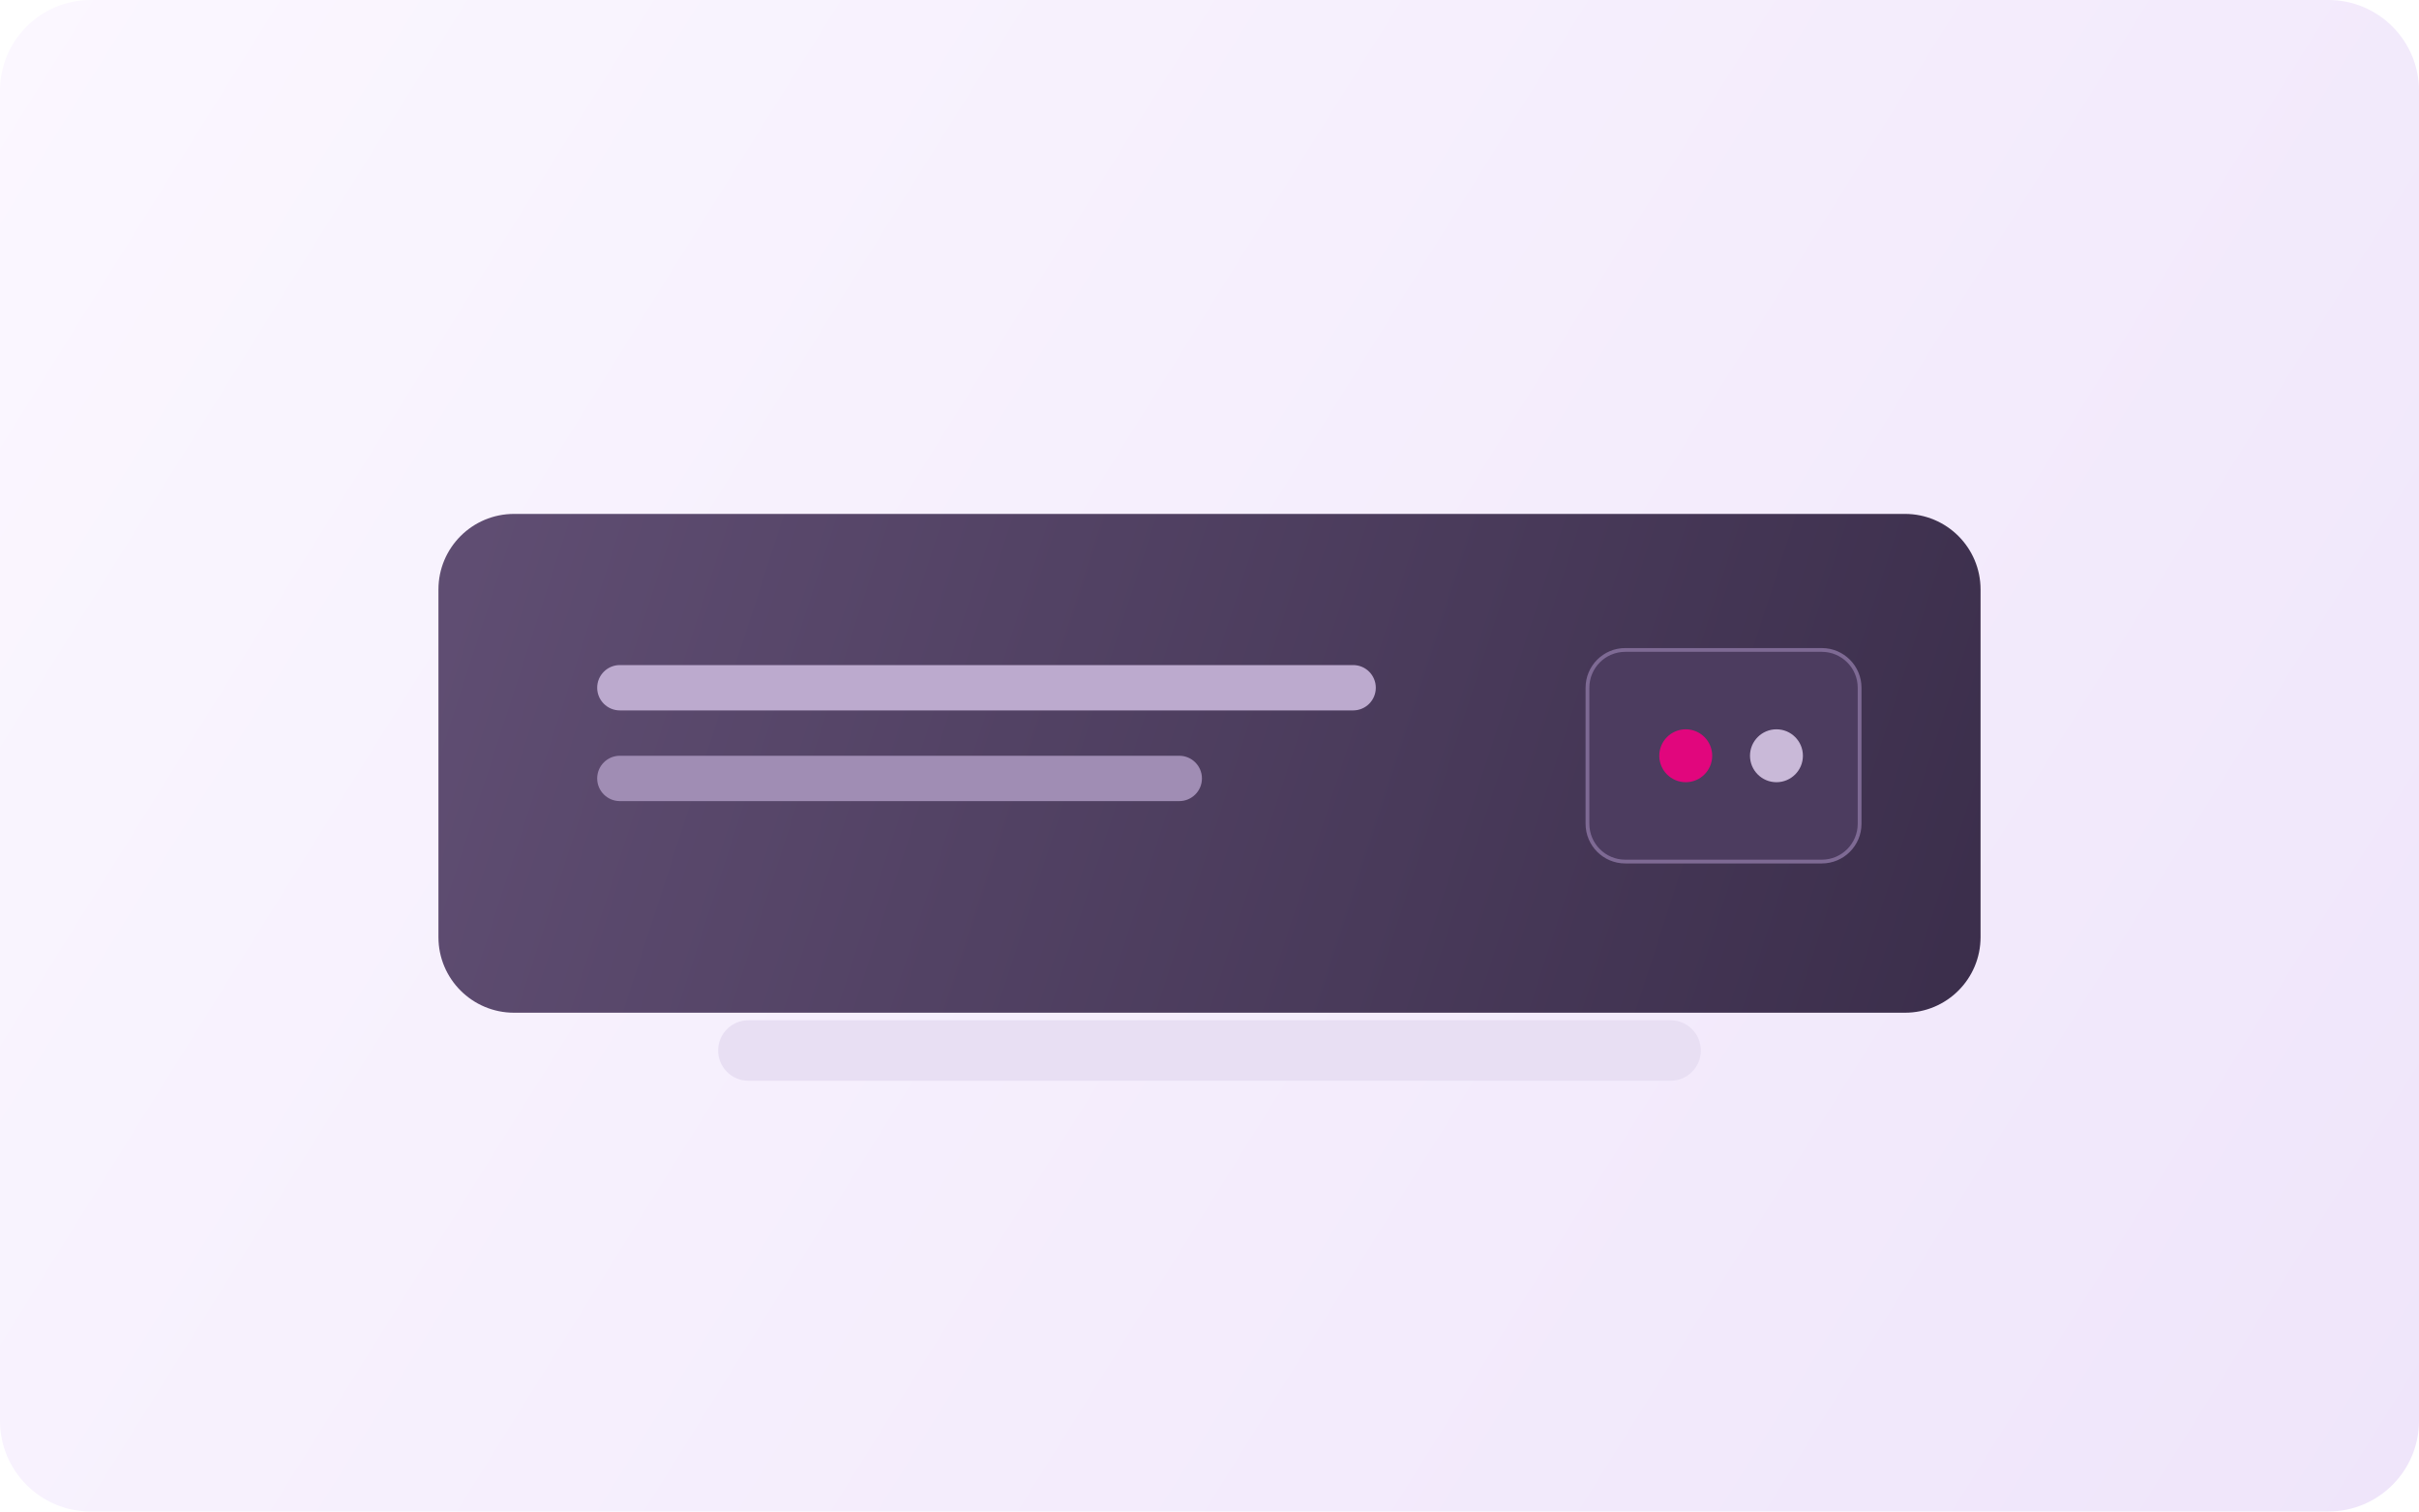
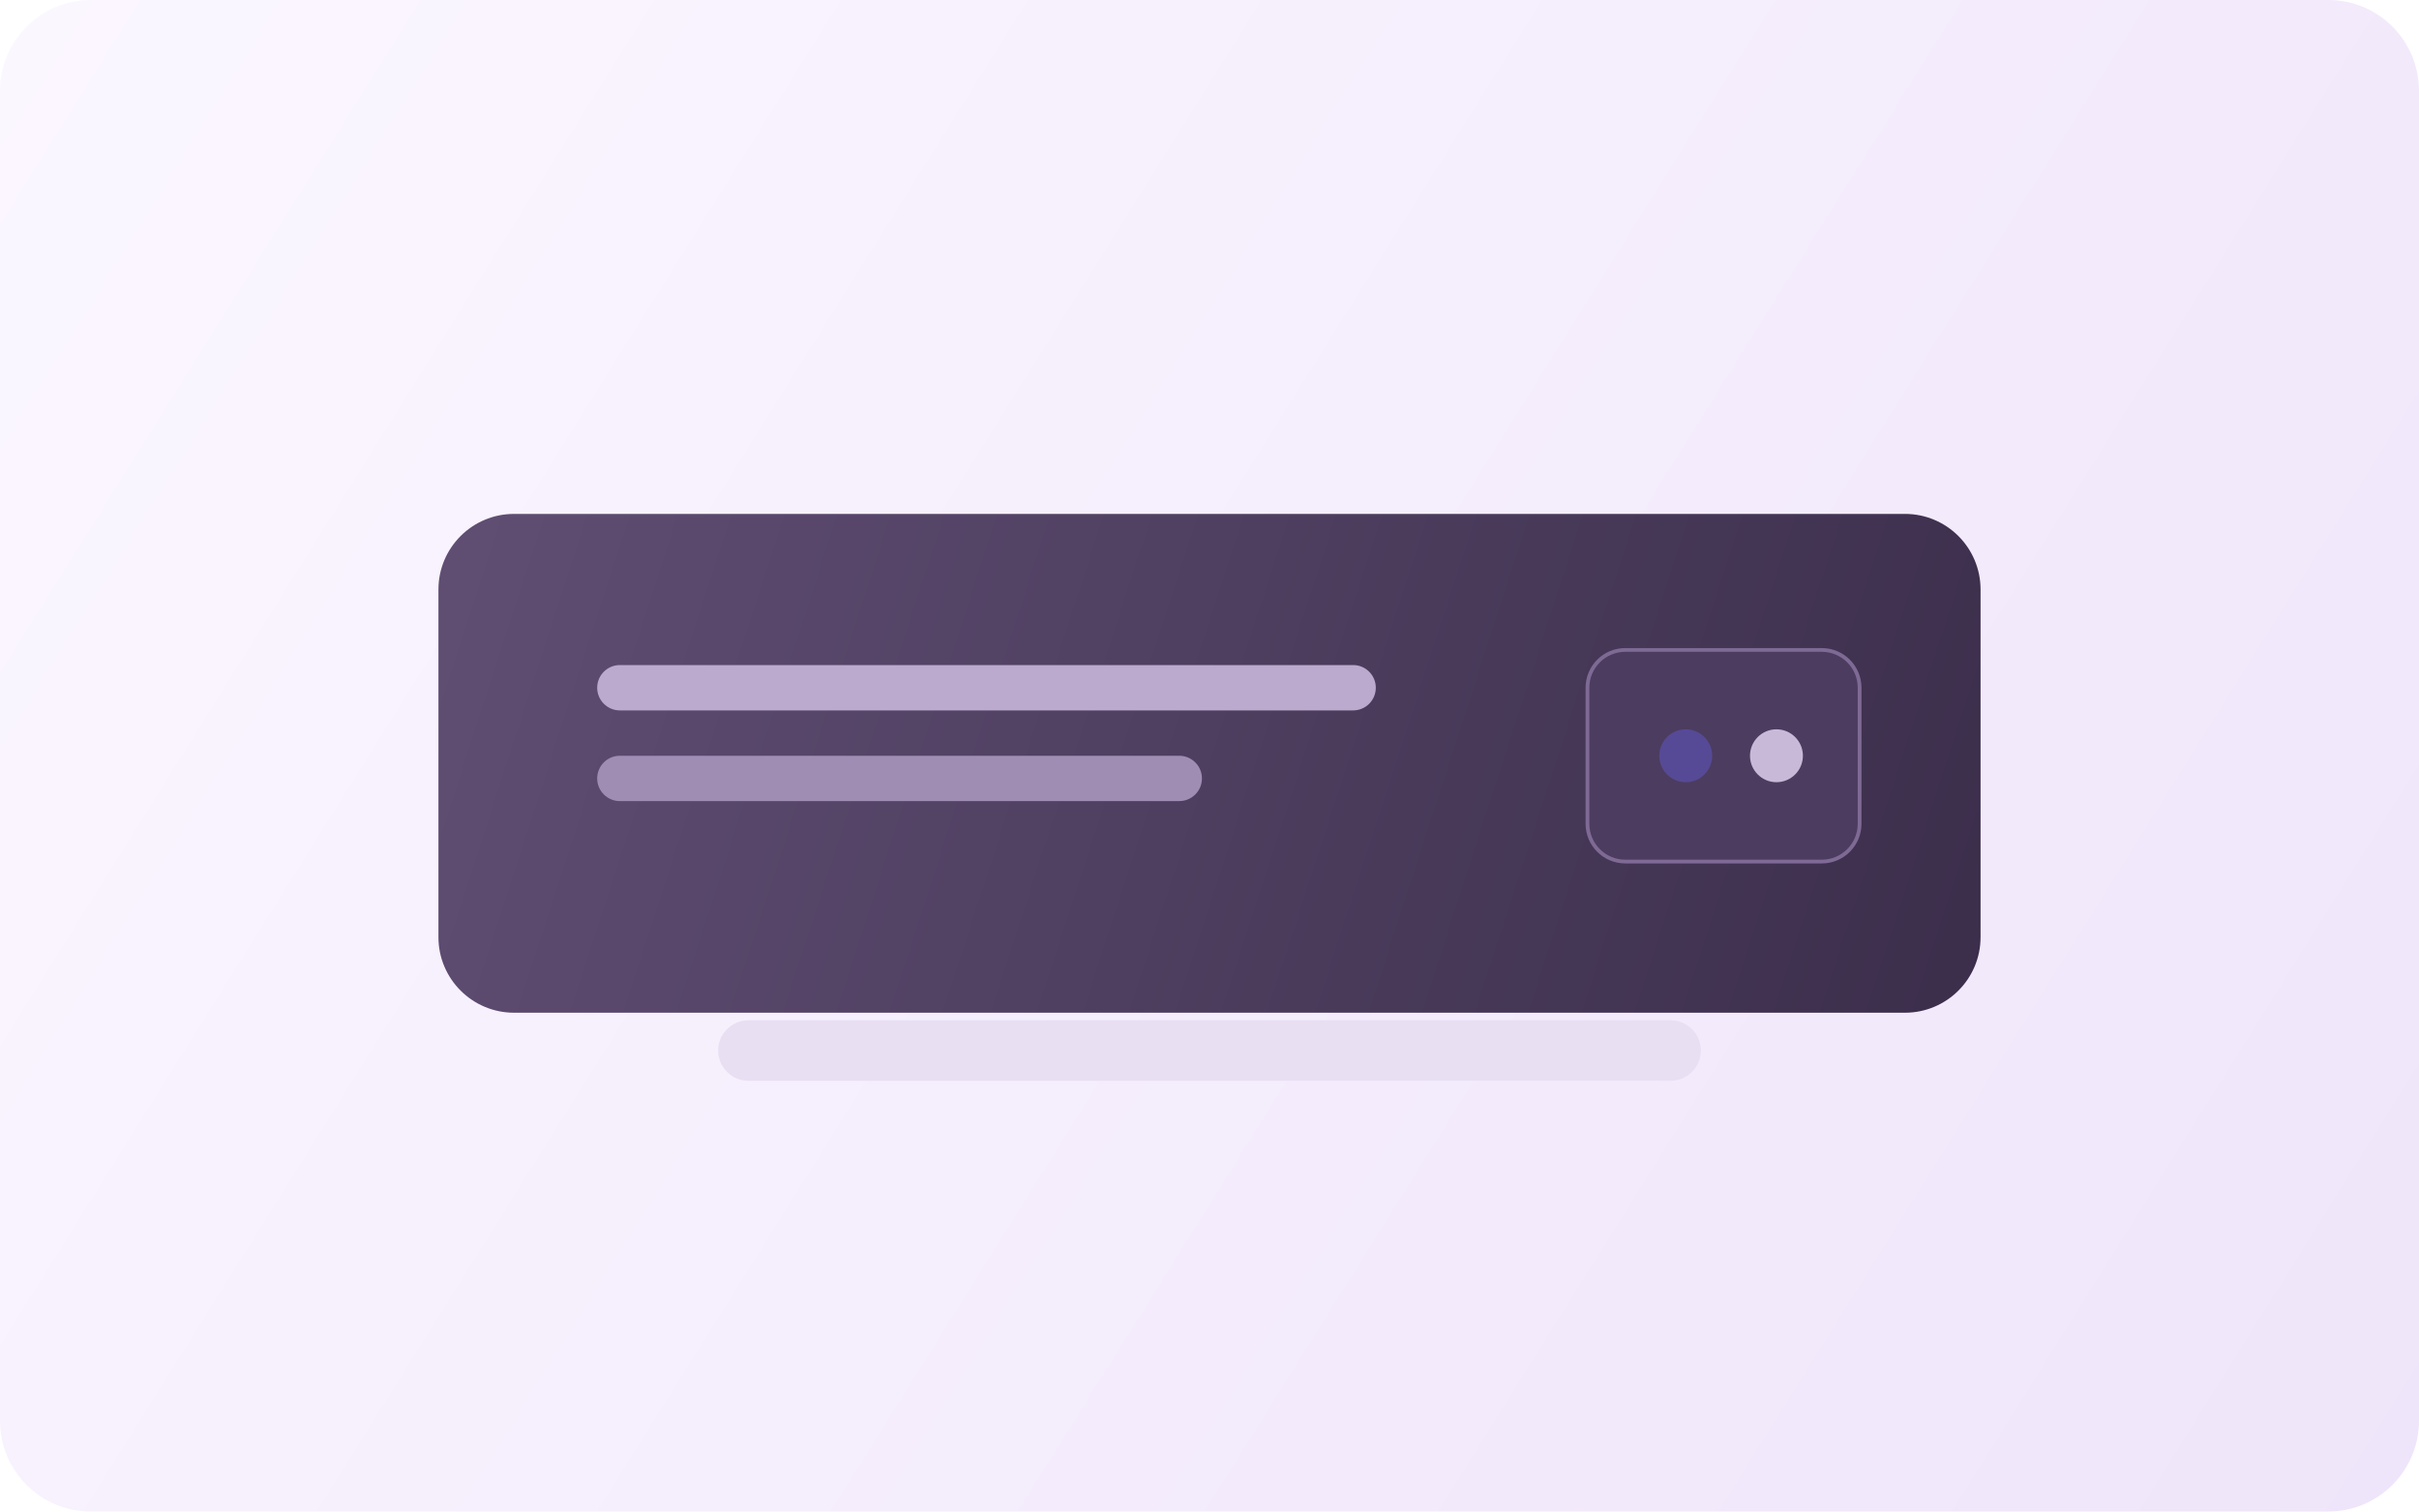
<svg xmlns="http://www.w3.org/2000/svg" width="640" height="400" viewBox="0 0 640 400" fill="none">
  <defs>
    <linearGradient id="bg6" x1="0" y1="0" x2="640" y2="400" gradientUnits="userSpaceOnUse">
      <stop stop-color="#FBF7FF" />
      <stop offset="1" stop-color="#EFE5FA" />
    </linearGradient>
    <linearGradient id="body6" x1="116" y1="136" x2="524" y2="268" gradientUnits="userSpaceOnUse">
      <stop stop-color="#604E73" />
      <stop offset="1" stop-color="#3B2E4B" />
    </linearGradient>
  </defs>
  <rect width="640" height="400" rx="24" fill="url(#bg6)" />
  <rect x="116" y="136" width="408" height="132" rx="20" fill="url(#body6)" />
  <rect x="158" y="176" width="206" height="12" rx="6" fill="#BCAACE" />
  <rect x="158" y="200" width="160" height="12" rx="6" fill="#A08DB4" />
  <rect x="420" y="172" width="72" height="56" rx="10" fill="#4C3C5F" stroke="#7E6A94" />
-   <circle cx="446" cy="200" r="7" fill="#E1067D" />
+   <circle cx="446" cy="200" r="7" fill="#564A96" />
  <circle cx="470" cy="200" r="7" fill="#C9B9D8" />
  <rect x="190" y="270" width="260" height="16" rx="8" fill="#E8DFF3" />
</svg>
